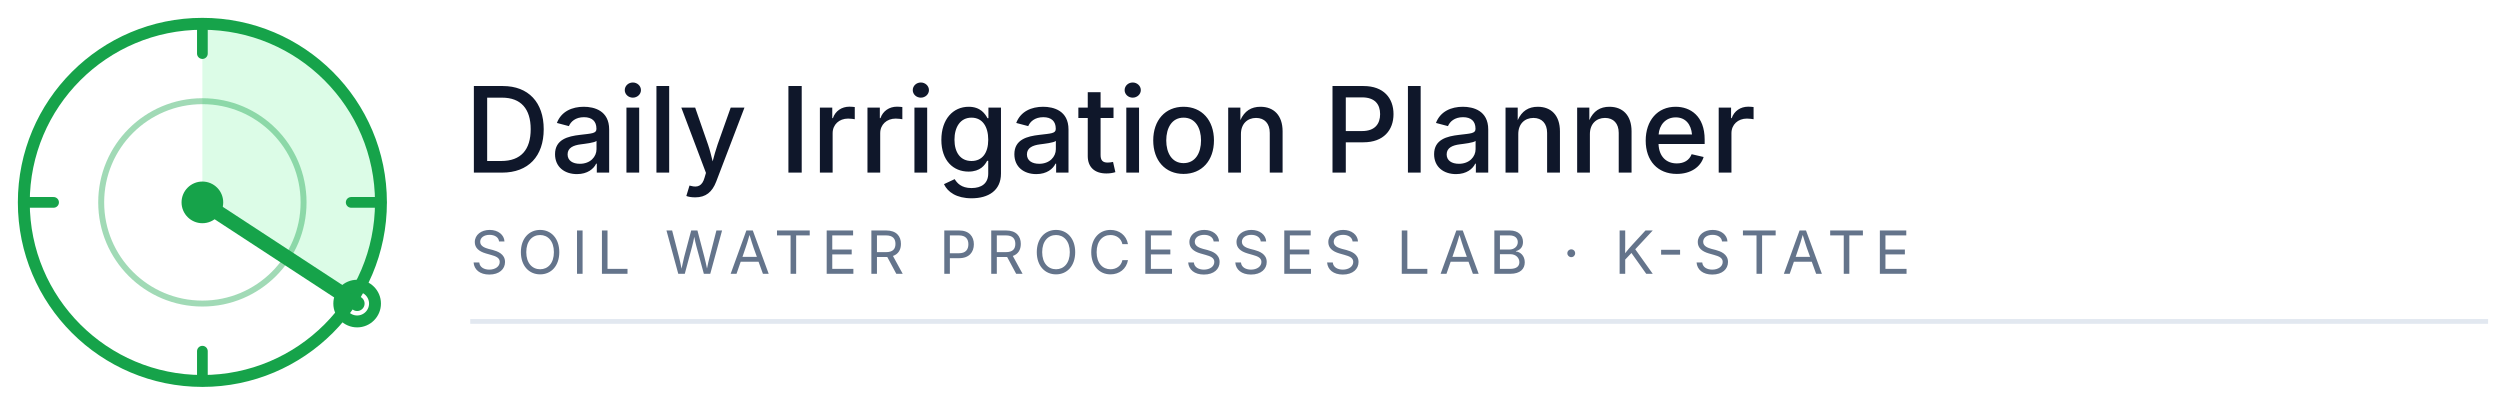
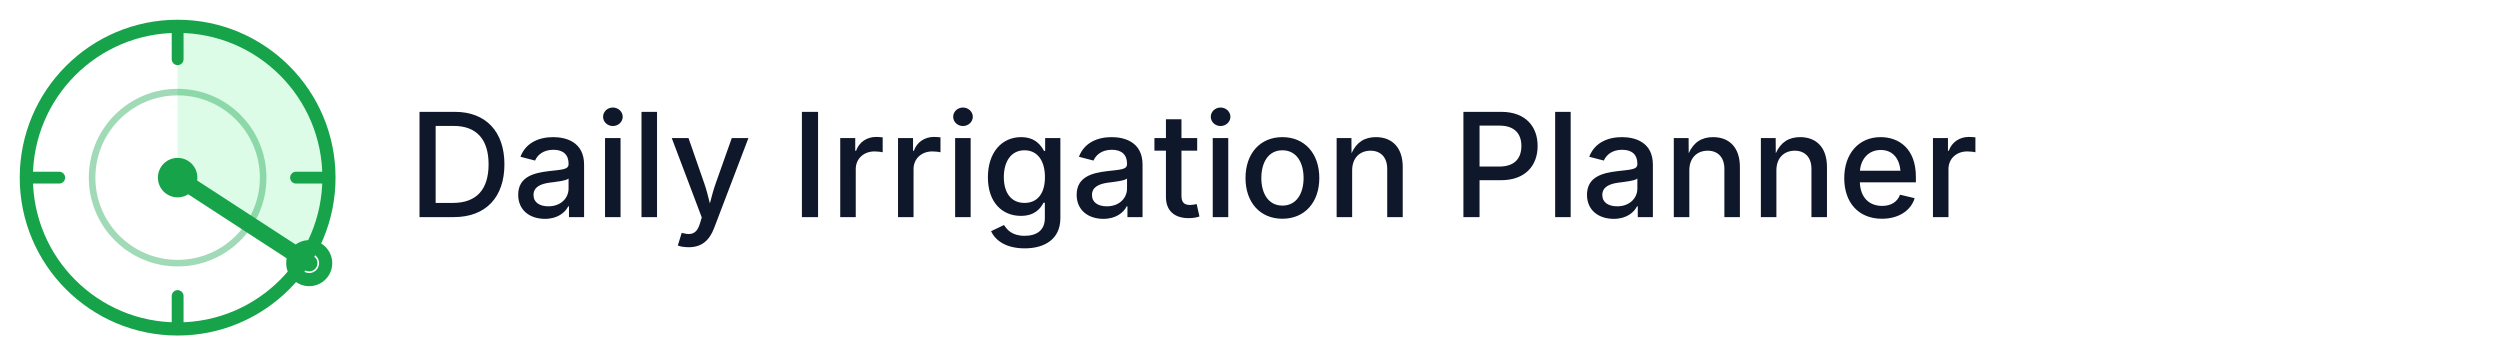
- <svg xmlns="http://www.w3.org/2000/svg" width="420" height="68" viewBox="0 0 420 68" role="img">
+ <svg xmlns="http://www.w3.org/2000/svg" width="380" height="54" viewBox="0 0 380 54" role="img">
  <defs>
    <clipPath id="hc">
-       <circle cx="34" cy="34" r="30" />
+       <circle cx="27" cy="27" r="23" />
    </clipPath>
  </defs>
  <g clip-path="url(#hc)">
-     <path d="M 34 34  L 34 4  A 30 30 0 0 1 60 51 Z" fill="#dcfce7" />
+     <path d="M 27 27  L 27 4  A 23 23 0 0 1 47 40 Z" fill="#dcfce7" />
  </g>
-   <circle cx="34" cy="34" r="30" fill="none" stroke="#16a34a" stroke-width="2" />
-   <circle cx="34" cy="34" r="17" fill="none" stroke="#16a34a" stroke-width="1" stroke-opacity="0.4" />
-   <line x1="34" y1="4" x2="34" y2="9" stroke="#16a34a" stroke-width="1.8" stroke-linecap="round" />
-   <line x1="64" y1="34" x2="59" y2="34" stroke="#16a34a" stroke-width="1.8" stroke-linecap="round" />
-   <line x1="34" y1="64" x2="34" y2="59" stroke="#16a34a" stroke-width="1.8" stroke-linecap="round" />
-   <line x1="4" y1="34" x2="9" y2="34" stroke="#16a34a" stroke-width="1.8" stroke-linecap="round" />
-   <line x1="34" y1="34" x2="60" y2="51" stroke="#16a34a" stroke-width="2.5" stroke-linecap="round" />
-   <circle cx="34" cy="34" r="3.5" fill="#16a34a" />
-   <circle cx="60" cy="51" r="3" fill="none" stroke="#16a34a" stroke-width="2" />
-   <text x="78" y="29" font-family="-apple-system,BlinkMacSystemFont,'Segoe UI',sans-serif" font-size="20" font-weight="500" fill="#0f172a">Daily Irrigation Planner</text>
-   <text x="79" y="46" font-family="-apple-system,BlinkMacSystemFont,'Segoe UI',sans-serif" font-size="10" font-weight="400" fill="#64748b" letter-spacing="1.5">SOIL WATER PROCESSES LAB · K-STATE</text>
-   <line x1="79" y1="54" x2="418" y2="54" stroke="#e2e8f0" stroke-width="0.8" />
+   <circle cx="27" cy="27" r="23" fill="none" stroke="#16a34a" stroke-width="2" />
+   <circle cx="27" cy="27" r="13" fill="none" stroke="#16a34a" stroke-width="1" stroke-opacity="0.4" />
+   <line x1="27" y1="4" x2="27" y2="9" stroke="#16a34a" stroke-width="1.8" stroke-linecap="round" />
+   <line x1="50" y1="27" x2="45" y2="27" stroke="#16a34a" stroke-width="1.8" stroke-linecap="round" />
+   <line x1="27" y1="50" x2="27" y2="45" stroke="#16a34a" stroke-width="1.8" stroke-linecap="round" />
+   <line x1="4" y1="27" x2="9" y2="27" stroke="#16a34a" stroke-width="1.8" stroke-linecap="round" />
+   <line x1="27" y1="27" x2="47" y2="40" stroke="#16a34a" stroke-width="2.5" stroke-linecap="round" />
+   <circle cx="27" cy="27" r="3" fill="#16a34a" />
+   <circle cx="47" cy="40" r="2.5" fill="none" stroke="#16a34a" stroke-width="2" />
+   <text x="62" y="33" font-family="-apple-system,BlinkMacSystemFont,'Segoe UI',sans-serif" font-size="22" font-weight="500" fill="#0f172a">Daily Irrigation Planner</text>
</svg>
